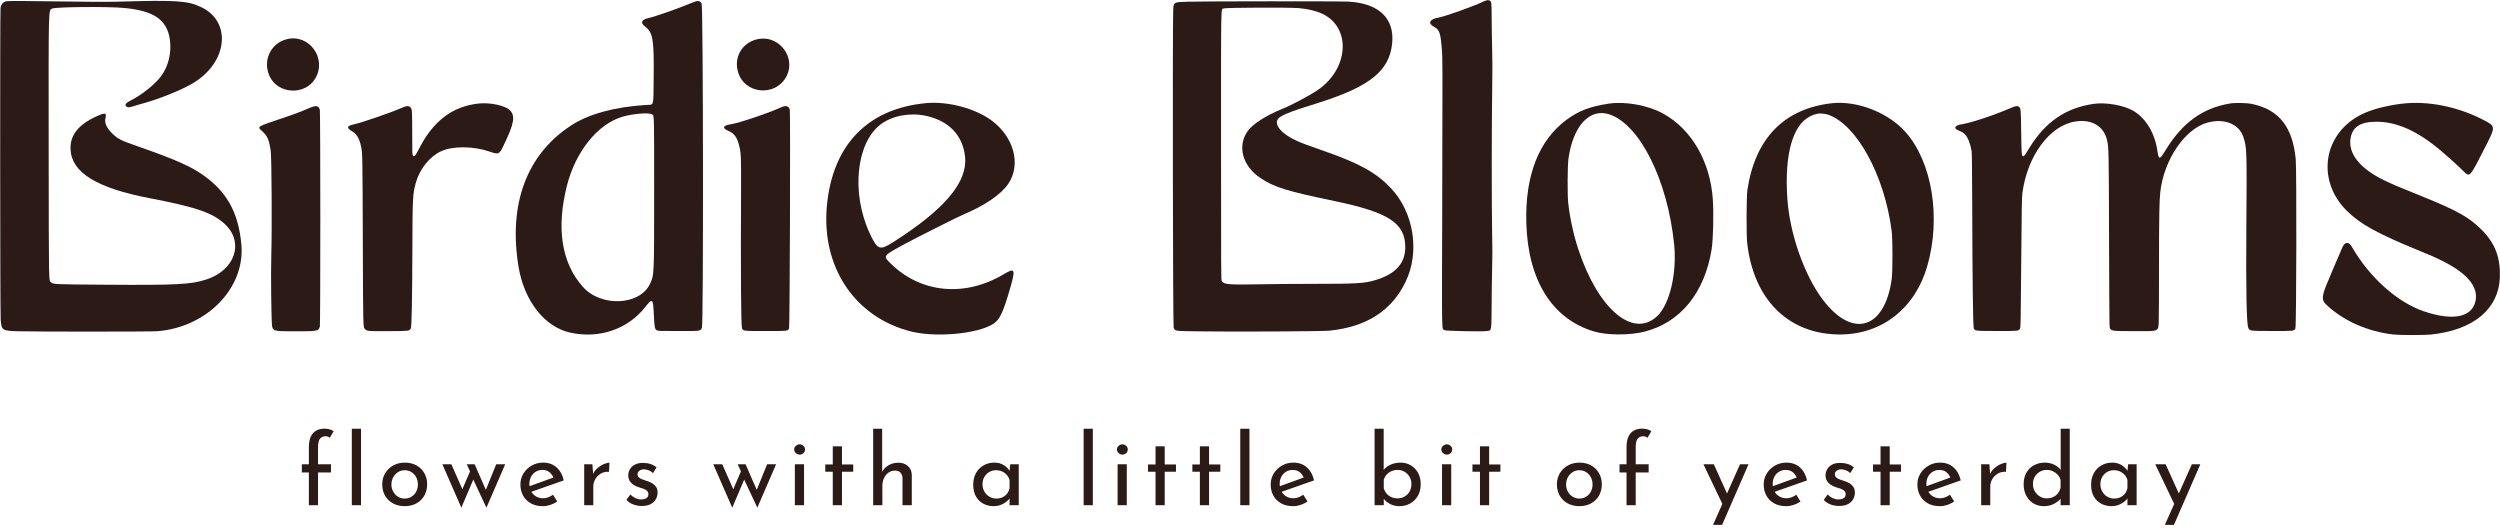
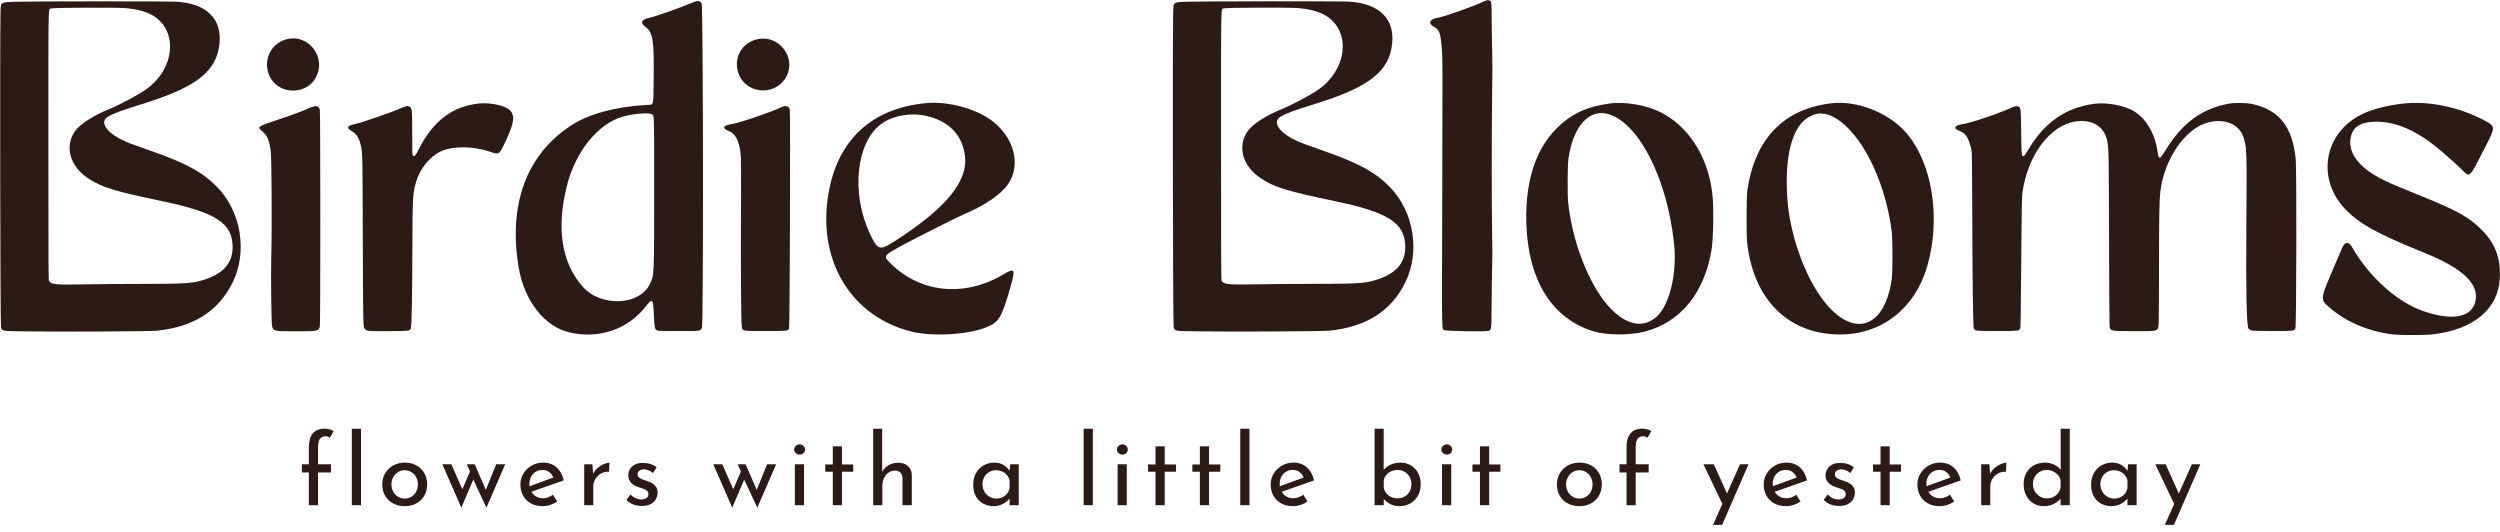
<svg xmlns="http://www.w3.org/2000/svg" viewBox="7 8 6174 1312" role="img" aria-label="Birdie Blooms: flowers with a little bit of yesterday">
  <g transform="translate(0,841) scale(0.1,-0.1)" fill="#2b1a16">
    <path d="M36777 8319 c-20 -5 -55 -18 -77 -29 -198 -101 -956 -371 -1110 -396 -211 -34 -265 -140 -112 -222 140 -75 167 -148 198 -537 21 -260 21 -227 11 -3940 -9 -3268 -15 -2967 56 -3019 29 -21 929 -39 1055 -21 109 16 105 -7 109 626 1 310 8 728 13 929 7 252 8 508 0 825 -13 596 -13 2714 1 3560 7 463 7 775 -1 1045 -6 212 -11 549 -12 750 -2 400 -3 409 -59 429 -18 6 -32 11 -33 10 -1 -1 -18 -5 -39 -10z" />
-     <path d="M230 8300 c-83 -18 -134 -75 -147 -168 -14 -100 -10 -7545 4 -7702 25 -264 34 -269 446 -281 437 -12 3256 -11 3418 1 1229 95 2177 1071 2080 2140 -74 814 -374 1337 -1012 1762 -283 190 -710 373 -1559 668 -410 143 -473 175 -608 304 -148 142 -207 271 -177 391 33 133 -8 140 -223 41 -450 -205 -655 -467 -640 -815 25 -572 647 -955 1956 -1206 1182 -227 1585 -370 1882 -666 447 -448 213 -1110 -475 -1338 -382 -127 -738 -146 -2530 -132 -1270 9 -1259 9 -1314 60 -59 55 -55 -161 -59 3241 -3 3670 -9 3471 91 3519 87 41 1364 52 1767 15 738 -68 1063 -290 1134 -775 48 -324 -33 -664 -217 -912 -147 -198 -471 -458 -741 -594 -132 -66 -162 -107 -116 -153 27 -27 83 -26 167 4 37 14 97 32 133 41 449 115 1044 350 1350 533 858 516 959 1523 188 1881 -329 154 -610 172 -2038 130 -311 -8 -573 -7 -2330 16 -229 2 -403 1 -430 -5z" />
+     <path d="M 440,8287 C 82,8275 90,8280 83,8050 C 66,7413 76,271 95,235 C 138,150 102,155 718,146 C 1574,133 3771,145 3947,163 C 4859,259 5474,653 5820,1364 C 6184,2112 6026,3096 5445,3698 C 5089,4068 4678,4295 3822,4595 C 3362,4756 3258,4795 3138,4849 C 2751,5024 2556,5261 2681,5404 C 2734,5464 2940,5557 3225,5648 C 3363,5691 3583,5762 3715,5804 C 4947,6199 5420,6584 5490,7250 C 5556,7873 5164,8249 4410,8289 C 4179,8301 808,8299 440,8287 M 3177,8129 C 3414,8110 3614,8061 3775,7984 C 4486,7641 4419,6624 3649,6103 C 3452,5969 3000,5729 2772,5638 C 2390,5485 2046,5265 1925,5095 C 1658,4721 1793,4226 2244,3928 C 2579,3705 2895,3608 4065,3364 C 5407,3085 5814,2820 5815,2224 C 5815,1822 5566,1552 5059,1406 C 4803,1331 4592,1319 3560,1319 C 3128,1319 2521,1314 2210,1308 C 1456,1294 1337,1304 1283,1386 C 1266,1412 1265,1578 1265,4729 C 1265,8398 1259,8086 1330,8121 C 1371,8142 2934,8148 3177,8129" />
    <path d="M17263 8300 c-17 -4 -76 -26 -130 -48 -313 -132 -883 -332 -1046 -367 -179 -39 -210 -117 -84 -214 193 -145 220 -310 210 -1253 -8 -749 14 -668 -184 -680 -780 -47 -1423 -223 -1859 -509 -1094 -715 -1549 -1941 -1294 -3488 139 -842 642 -1484 1274 -1625 714 -159 1419 81 1853 629 183 232 195 221 214 -178 15 -326 22 -365 76 -395 29 -15 77 -17 534 -17 567 0 535 -4 578 81 39 77 32 7939 -8 8011 -26 48 -74 67 -134 53z m-1092 -2793 c57 -38 54 66 54 -1877 0 -2127 1 -2094 -105 -2315 -255 -531 -1206 -572 -1653 -72 -528 590 -663 1443 -396 2502 213 844 761 1524 1374 1703 253 74 655 107 726 59z" />
    <path d="M29400 8288 c-358 -12 -350 -7 -357 -237 -17 -637 -7 -7779 12 -7815 43 -85 7 -80 623 -89 856 -13 3053 -1 3229 17 912 96 1527 490 1873 1201 364 748 206 1732 -375 2334 -356 370 -767 597 -1623 897 -460 161 -564 200 -684 254 -387 175 -582 412 -457 555 53 60 259 153 544 244 138 43 358 114 490 156 1232 395 1705 780 1775 1446 66 623 -326 999 -1080 1039 -231 12 -3602 10 -3970 -2z m2737 -158 c237 -19 437 -68 598 -145 711 -343 644 -1360 -126 -1881 -197 -134 -649 -374 -877 -465 -382 -153 -726 -373 -847 -543 -267 -374 -132 -869 319 -1167 335 -223 651 -320 1821 -564 1342 -279 1749 -544 1750 -1140 0 -402 -249 -672 -756 -818 -256 -75 -467 -87 -1499 -87 -432 0 -1039 -5 -1350 -11 -754 -14 -873 -4 -927 78 -17 26 -18 192 -18 3343 0 3669 -6 3357 65 3392 41 21 1604 27 1847 8z" />
    <path d="M7144 7360 c-401 -105 -596 -548 -409 -927 213 -431 867 -459 1117 -48 304 500 -148 1122 -708 975z" />
    <path d="M18820 7370 c-383 -60 -619 -401 -535 -774 131 -591 939 -683 1214 -139 226 450 -177 992 -679 913z" />
    <path d="M22940 5783 c-1444 -134 -2313 -1036 -2450 -2543 -137 -1515 699 -2755 2091 -3099 551 -136 1465 -73 1913 134 252 116 324 247 532 970 126 441 107 477 -169 312 -956 -571 -2045 -469 -2788 263 -197 194 -203 186 341 483 242 132 1312 670 1426 718 546 227 954 504 1135 771 319 470 143 1147 -405 1557 -405 303 -1086 485 -1626 434z m-5 -313 c564 -121 909 -478 967 -1001 70 -634 -491 -1303 -1782 -2124 -324 -206 -379 -185 -565 209 -470 997 -345 2251 270 2709 282 210 719 292 1110 207z" />
    <path d="M39790 5769 c-449 -67 -741 -180 -1035 -398 -684 -509 -1022 -1374 -991 -2536 37 -1420 631 -2377 1668 -2690 316 -96 885 -99 1249 -6 886 224 1485 957 1659 2031 39 244 54 869 30 1235 -64 935 -523 1730 -1225 2119 -374 207 -935 309 -1355 245z m27 -264 c751 -251 1435 -1622 1597 -3203 74 -718 -110 -1495 -423 -1784 -596 -551 -1456 181 -1942 1653 -120 363 -211 783 -251 1154 -21 193 -17 914 6 1080 111 814 524 1263 1013 1100z" />
    <path d="M45305 5780 c-1179 -135 -1891 -869 -2082 -2145 -23 -155 -27 -1102 -5 -1300 156 -1408 1025 -2266 2295 -2265 1031 1 1850 642 2152 1685 346 1197 122 2577 -539 3317 -429 481 -1196 779 -1821 708z m-94 -280 c709 -239 1399 -1497 1576 -2875 26 -205 26 -1011 0 -1195 -176 -1234 -969 -1468 -1700 -503 -459 607 -819 1633 -877 2501 -73 1097 132 1823 573 2035 63 30 91 39 182 61 43 10 185 -4 246 -24z" />
    <path d="M55115 5770 c-662 -119 -1150 -476 -1555 -1135 -160 -261 -176 -262 -212 -23 -64 433 -285 799 -589 978 -239 141 -678 219 -984 175 -689 -99 -1196 -447 -1587 -1087 -31 -51 -72 -117 -90 -145 -32 -53 -62 -73 -80 -55 -22 22 -27 114 -33 607 -7 538 -10 572 -52 604 -41 33 -86 27 -213 -29 -408 -177 -977 -365 -1210 -401 -160 -24 -203 -95 -88 -144 107 -45 135 -62 175 -103 70 -72 134 -232 164 -411 8 -45 12 -465 15 -1341 4 -1774 20 -2990 38 -3035 29 -69 23 -68 576 -69 545 -1 525 -3 567 60 15 24 18 152 29 1628 10 1291 16 1622 28 1712 122 930 680 1682 1317 1775 406 59 702 -121 778 -476 38 -176 40 -280 46 -2340 3 -1111 8 -2078 11 -2150 8 -224 -32 -209 576 -213 657 -4 628 -14 640 225 3 81 7 717 7 1413 1 1203 8 1582 31 1792 89 808 614 1576 1176 1723 416 108 772 -39 878 -363 84 -258 86 -311 72 -2222 -12 -1578 6 -2438 51 -2498 50 -67 33 -65 587 -66 553 -1 531 -3 573 61 26 40 33 3932 8 4188 -79 793 -411 1213 -1072 1356 -147 31 -429 36 -578 9z" />
    <path d="M59390 5769 c-379 -45 -739 -139 -979 -255 -965 -463 -1152 -1631 -383 -2391 335 -331 751 -560 1785 -983 323 -131 396 -164 593 -263 581 -293 853 -611 806 -942 -63 -437 -547 -546 -1292 -290 -647 223 -1330 833 -1758 1572 -49 83 -82 113 -127 113 -66 0 -98 -48 -195 -290 -21 -52 -57 -135 -80 -185 -23 -49 -57 -129 -76 -177 -19 -48 -57 -140 -85 -205 -194 -443 -207 -544 -87 -659 418 -402 1026 -673 1668 -745 150 -17 764 -18 922 -1 1055 110 1680 631 1705 1422 15 485 -120 834 -451 1166 -312 311 -603 474 -1496 835 -645 260 -700 284 -908 385 -601 290 -897 661 -832 1042 47 279 244 405 635 406 515 0 1031 -234 1615 -733 208 -177 394 -346 507 -458 195 -193 164 -226 582 592 239 467 239 485 -16 621 -643 345 -1403 502 -2053 423z" />
    <path d="M11890 5773 c-652 -70 -1130 -437 -1480 -1133 -79 -158 -110 -190 -142 -150 -17 21 -18 61 -18 552 0 575 -2 601 -52 643 -45 38 -88 33 -220 -24 -267 -117 -977 -361 -1165 -401 -177 -37 -193 -88 -54 -169 123 -72 185 -176 230 -386 32 -151 34 -222 41 -2305 8 -2251 5 -2146 59 -2201 48 -48 75 -50 578 -47 517 3 514 3 548 67 22 43 35 701 39 2006 4 1236 9 1326 91 1610 96 332 341 633 619 760 290 133 795 129 1201 -10 220 -76 234 -70 339 147 264 543 299 735 157 877 -115 115 -488 195 -771 164z" />
    <path d="M7690 5654 c-188 -84 -376 -153 -790 -291 -447 -148 -477 -167 -384 -247 156 -133 197 -221 240 -516 23 -156 33 -1967 14 -2570 -14 -450 1 -1691 21 -1765 31 -113 52 -117 589 -117 537 0 558 5 589 117 16 58 15 5288 0 5351 -28 110 -96 119 -279 38z" />
    <path d="M19365 5682 c-286 -135 -1042 -390 -1245 -421 -200 -30 -224 -100 -57 -166 135 -54 209 -155 260 -355 47 -183 52 -284 48 -1085 -10 -2024 -1 -3373 23 -3429 30 -72 20 -71 586 -71 557 0 535 -2 577 62 18 27 35 5304 18 5400 -17 93 -97 118 -210 65z" />
  </g>
  <g transform="translate(741.7 1255.6) scale(0.2439)" fill="#2b1a16">
    <path d="M115 0V-331H44V-414H115V-589Q115 -679 155.5 -727.0Q196 -775 275 -775Q296 -775 321.5 -769.0Q347 -763 366 -749L327 -682Q318 -691 307.0 -694.5Q296 -698 285 -698Q248 -698 228.0 -673.0Q208 -648 208 -588V-414H339V-331H208V0Z M550.0 -774H643.0V0H550.0Z M858.0 -211Q858.0 -273 887.5 -323.0Q917.0 -373 969.0 -402.0Q1021.0 -431 1087.0 -431Q1155.0 -431 1206.0 -402.0Q1257.0 -373 1285.0 -323.0Q1313.0 -273 1313.0 -211Q1313.0 -149 1285.0 -98.5Q1257.0 -48 1205.5 -19.0Q1154.0 10 1086.0 10Q1020.0 10 968.5 -17.5Q917.0 -45 887.5 -94.5Q858.0 -144 858.0 -211ZM951.0 -210Q951.0 -170 969.0 -137.5Q987.0 -105 1017.5 -86.0Q1048.0 -67 1085.0 -67Q1124.0 -67 1154.5 -86.0Q1185.0 -105 1202.0 -137.5Q1219.0 -170 1219.0 -210Q1219.0 -250 1202.0 -282.5Q1185.0 -315 1154.5 -334.5Q1124.0 -354 1085.0 -354Q1047.0 -354 1016.5 -334.0Q986.0 -314 968.5 -281.5Q951.0 -249 951.0 -210Z M1794.0 -414 1916.0 -135 1898.0 -133 2012.0 -414H2103.0L1913.0 25L1780.0 -259L1659.0 25L1467.0 -414H1558.0L1687.0 -122L1655.0 -128L1747.0 -342L1714.0 -414Z M2485.0 10Q2414.0 10 2363.0 -18.5Q2312.0 -47 2284.5 -96.5Q2257.0 -146 2257.0 -210Q2257.0 -271 2288.0 -321.0Q2319.0 -371 2371.0 -401.0Q2423.0 -431 2487.0 -431Q2569.0 -431 2623.0 -383.0Q2677.0 -335 2696.0 -251L2355.0 -131L2333.0 -186L2613.0 -288L2593.0 -275Q2581.0 -308 2553.0 -332.5Q2525.0 -357 2480.0 -357Q2442.0 -357 2412.0 -338.5Q2382.0 -320 2365.0 -288.0Q2348.0 -256 2348.0 -215Q2348.0 -172 2366.0 -139.5Q2384.0 -107 2415.5 -88.5Q2447.0 -70 2487.0 -70Q2514.0 -70 2539.5 -80.0Q2565.0 -90 2587.0 -106L2630.0 -37Q2599.0 -16 2560.5 -3.0Q2522.0 10 2485.0 10Z M2986.0 -414 2995.0 -294 2990.0 -310Q3006.0 -348 3036.5 -374.5Q3067.0 -401 3100.5 -415.5Q3134.0 -430 3159.0 -430L3154.0 -338Q3107.0 -341 3071.5 -320.0Q3036.0 -299 3015.5 -264.0Q2995.0 -229 2995.0 -189V0H2903.0V-414Z M3485.0 8Q3441.0 8 3399.5 -7.5Q3358.0 -23 3331.0 -54L3370.0 -108Q3396.0 -83 3423.5 -70.5Q3451.0 -58 3478.0 -58Q3498.0 -58 3515.0 -63.0Q3532.0 -68 3542.5 -79.5Q3553.0 -91 3553.0 -111Q3553.0 -133 3538.5 -146.0Q3524.0 -159 3501.5 -167.0Q3479.0 -175 3454.0 -182Q3403.0 -199 3376.0 -229.0Q3349.0 -259 3349.0 -302Q3349.0 -335 3365.5 -363.5Q3382.0 -392 3414.5 -410.0Q3447.0 -428 3495.0 -428Q3538.0 -428 3572.0 -417.5Q3606.0 -407 3636.0 -383L3599.0 -325Q3581.0 -344 3556.0 -353.0Q3531.0 -362 3511.0 -363Q3494.0 -364 3478.5 -358.0Q3463.0 -352 3453.0 -341.0Q3443.0 -330 3443.0 -315Q3443.0 -294 3457.0 -281.0Q3471.0 -268 3493.5 -260.5Q3516.0 -253 3538.0 -245Q3569.0 -236 3593.0 -221.0Q3617.0 -206 3631.5 -184.0Q3646.0 -162 3646.0 -129Q3646.0 -92 3628.5 -60.5Q3611.0 -29 3575.5 -10.5Q3540.0 8 3485.0 8Z  M4537.0 -414 4659.0 -135 4641.0 -133 4755.0 -414H4846.0L4656.0 25L4523.0 -259L4402.0 25L4210.0 -414H4301.0L4430.0 -122L4398.0 -128L4490.0 -342L4457.0 -414Z M5036.0 -414H5129.0V0H5036.0ZM5029.0 -564Q5029.0 -586 5046.5 -601.0Q5064.0 -616 5085.0 -616Q5106.0 -616 5122.5 -601.0Q5139.0 -586 5139.0 -564Q5139.0 -541 5122.5 -526.5Q5106.0 -512 5085.0 -512Q5064.0 -512 5046.5 -527.0Q5029.0 -542 5029.0 -564Z M5420.0 -596H5513.0V-412H5627.0V-339H5513.0V0H5420.0V-339H5344.0V-412H5420.0Z M5829.0 0V-774H5920.0V-318L5918.0 -335Q5939.0 -376 5982.5 -403.0Q6026.0 -430 6085.0 -430Q6144.0 -430 6181.5 -395.5Q6219.0 -361 6220.0 -306V0H6126.0V-273Q6125.0 -307 6106.5 -328.5Q6088.0 -350 6049.0 -350Q6013.0 -350 5984.0 -329.5Q5955.0 -309 5938.5 -274.0Q5922.0 -239 5922.0 -194V0Z  M7050.0 10Q6992.0 10 6944.5 -15.0Q6897.0 -40 6869.5 -88.5Q6842.0 -137 6842.0 -207Q6842.0 -276 6871.0 -326.5Q6900.0 -377 6948.5 -404.0Q6997.0 -431 7055.0 -431Q7113.0 -431 7153.0 -404.5Q7193.0 -378 7214.0 -342L7208.0 -326L7217.0 -414H7303.0V0H7210.0V-108L7220.0 -84Q7216.0 -74 7202.5 -58.5Q7189.0 -43 7166.5 -27.0Q7144.0 -11 7115.0 -0.5Q7086.0 10 7050.0 10ZM7075.0 -67Q7110.0 -67 7138.0 -80.0Q7166.0 -93 7184.5 -116.5Q7203.0 -140 7210.0 -173V-254Q7202.0 -284 7182.0 -306.5Q7162.0 -329 7134.0 -341.5Q7106.0 -354 7072.0 -354Q7035.0 -354 7004.0 -336.0Q6973.0 -318 6954.5 -286.0Q6936.0 -254 6936.0 -211Q6936.0 -171 6955.0 -138.0Q6974.0 -105 7006.0 -86.0Q7038.0 -67 7075.0 -67Z  M7960.0 -774H8053.0V0H7960.0Z M8304.0 -414H8397.0V0H8304.0ZM8297.0 -564Q8297.0 -586 8314.5 -601.0Q8332.0 -616 8353.0 -616Q8374.0 -616 8390.5 -601.0Q8407.0 -586 8407.0 -564Q8407.0 -541 8390.5 -526.5Q8374.0 -512 8353.0 -512Q8332.0 -512 8314.5 -527.0Q8297.0 -542 8297.0 -564Z M8688.0 -596H8781.0V-412H8895.0V-339H8781.0V0H8688.0V-339H8612.0V-412H8688.0Z M9137.0 -596H9230.0V-412H9344.0V-339H9230.0V0H9137.0V-339H9061.0V-412H9137.0Z M9546.0 -774H9639.0V0H9546.0Z M10082.0 10Q10011.0 10 9960.0 -18.5Q9909.0 -47 9881.5 -96.5Q9854.0 -146 9854.0 -210Q9854.0 -271 9885.0 -321.0Q9916.0 -371 9968.0 -401.0Q10020.0 -431 10084.0 -431Q10166.0 -431 10220.0 -383.0Q10274.0 -335 10293.0 -251L9952.0 -131L9930.0 -186L10210.0 -288L10190.0 -275Q10178.0 -308 10150.0 -332.5Q10122.0 -357 10077.0 -357Q10039.0 -357 10009.0 -338.5Q9979.0 -320 9962.0 -288.0Q9945.0 -256 9945.0 -215Q9945.0 -172 9963.0 -139.5Q9981.0 -107 10012.5 -88.5Q10044.0 -70 10084.0 -70Q10111.0 -70 10136.5 -80.0Q10162.0 -90 10184.0 -106L10227.0 -37Q10196.0 -16 10157.5 -3.0Q10119.0 10 10082.0 10Z  M11158.0 10Q11101.0 10 11057.5 -15.0Q11014.0 -40 10988.0 -78L10999.0 -107V0H10906.0V-774H10998.0V-319L10995.0 -354Q11020.0 -388 11066.5 -409.5Q11113.0 -431 11170.0 -431Q11226.0 -431 11272.0 -404.0Q11318.0 -377 11345.5 -328.5Q11373.0 -280 11373.0 -213Q11373.0 -143 11343.5 -93.0Q11314.0 -43 11265.0 -16.5Q11216.0 10 11158.0 10ZM11139.0 -69Q11179.0 -69 11211.0 -88.0Q11243.0 -107 11261.0 -139.5Q11279.0 -172 11279.0 -214Q11279.0 -254 11260.5 -286.5Q11242.0 -319 11210.5 -338.0Q11179.0 -357 11139.0 -357Q11105.0 -357 11076.0 -344.0Q11047.0 -331 11027.0 -308.5Q11007.0 -286 10999.0 -256V-173Q11007.0 -143 11026.0 -119.5Q11045.0 -96 11074.0 -82.5Q11103.0 -69 11139.0 -69Z M11589.0 -414H11682.0V0H11589.0ZM11582.0 -564Q11582.0 -586 11599.5 -601.0Q11617.0 -616 11638.0 -616Q11659.0 -616 11675.5 -601.0Q11692.0 -586 11692.0 -564Q11692.0 -541 11675.5 -526.5Q11659.0 -512 11638.0 -512Q11617.0 -512 11599.5 -527.0Q11582.0 -542 11582.0 -564Z M11973.0 -596H12066.0V-412H12180.0V-339H12066.0V0H11973.0V-339H11897.0V-412H11973.0Z  M12752.0 -211Q12752.0 -273 12781.5 -323.0Q12811.0 -373 12863.0 -402.0Q12915.0 -431 12981.0 -431Q13049.0 -431 13100.0 -402.0Q13151.0 -373 13179.0 -323.0Q13207.0 -273 13207.0 -211Q13207.0 -149 13179.0 -98.5Q13151.0 -48 13099.5 -19.0Q13048.0 10 12980.0 10Q12914.0 10 12862.5 -17.5Q12811.0 -45 12781.5 -94.5Q12752.0 -144 12752.0 -211ZM12845.0 -210Q12845.0 -170 12863.0 -137.5Q12881.0 -105 12911.5 -86.0Q12942.0 -67 12979.0 -67Q13018.0 -67 13048.5 -86.0Q13079.0 -105 13096.0 -137.5Q13113.0 -170 13113.0 -210Q13113.0 -250 13096.0 -282.5Q13079.0 -315 13048.5 -334.5Q13018.0 -354 12979.0 -354Q12941.0 -354 12910.5 -334.0Q12880.0 -314 12862.5 -281.5Q12845.0 -249 12845.0 -210Z M13457.0 0V-331H13386.0V-414H13457.0V-589Q13457.0 -679 13497.5 -727.0Q13538.0 -775 13617.0 -775Q13638.0 -775 13663.5 -769.0Q13689.0 -763 13708.0 -749L13669.0 -682Q13660.0 -691 13649.0 -694.5Q13638.0 -698 13627.0 -698Q13590.0 -698 13570.0 -673.0Q13550.0 -648 13550.0 -588V-414H13681.0V-331H13550.0V0Z  M14333.0 199 14606.0 -414H14692.0L14425.0 199ZM14435.0 3 14236.0 -414H14341.0L14508.0 -44Z M15074.0 10Q15003.0 10 14952.0 -18.5Q14901.0 -47 14873.5 -96.5Q14846.0 -146 14846.0 -210Q14846.0 -271 14877.0 -321.0Q14908.0 -371 14960.0 -401.0Q15012.0 -431 15076.0 -431Q15158.0 -431 15212.0 -383.0Q15266.0 -335 15285.0 -251L14944.0 -131L14922.0 -186L15202.0 -288L15182.0 -275Q15170.0 -308 15142.0 -332.5Q15114.0 -357 15069.0 -357Q15031.0 -357 15001.0 -338.5Q14971.0 -320 14954.0 -288.0Q14937.0 -256 14937.0 -215Q14937.0 -172 14955.0 -139.5Q14973.0 -107 15004.5 -88.5Q15036.0 -70 15076.0 -70Q15103.0 -70 15128.5 -80.0Q15154.0 -90 15176.0 -106L15219.0 -37Q15188.0 -16 15149.5 -3.0Q15111.0 10 15074.0 10Z M15608.0 8Q15564.0 8 15522.5 -7.5Q15481.0 -23 15454.0 -54L15493.0 -108Q15519.0 -83 15546.5 -70.5Q15574.0 -58 15601.0 -58Q15621.0 -58 15638.0 -63.0Q15655.0 -68 15665.5 -79.5Q15676.0 -91 15676.0 -111Q15676.0 -133 15661.5 -146.0Q15647.0 -159 15624.5 -167.0Q15602.0 -175 15577.0 -182Q15526.0 -199 15499.0 -229.0Q15472.0 -259 15472.0 -302Q15472.0 -335 15488.5 -363.5Q15505.0 -392 15537.5 -410.0Q15570.0 -428 15618.0 -428Q15661.0 -428 15695.0 -417.5Q15729.0 -407 15759.0 -383L15722.0 -325Q15704.0 -344 15679.0 -353.0Q15654.0 -362 15634.0 -363Q15617.0 -364 15601.5 -358.0Q15586.0 -352 15576.0 -341.0Q15566.0 -330 15566.0 -315Q15566.0 -294 15580.0 -281.0Q15594.0 -268 15616.5 -260.5Q15639.0 -253 15661.0 -245Q15692.0 -236 15716.0 -221.0Q15740.0 -206 15754.5 -184.0Q15769.0 -162 15769.0 -129Q15769.0 -92 15751.5 -60.5Q15734.0 -29 15698.5 -10.5Q15663.0 8 15608.0 8Z M16029.0 -596H16122.0V-412H16236.0V-339H16122.0V0H16029.0V-339H15953.0V-412H16029.0Z M16630.0 10Q16559.0 10 16508.0 -18.5Q16457.0 -47 16429.5 -96.5Q16402.0 -146 16402.0 -210Q16402.0 -271 16433.0 -321.0Q16464.0 -371 16516.0 -401.0Q16568.0 -431 16632.0 -431Q16714.0 -431 16768.0 -383.0Q16822.0 -335 16841.0 -251L16500.0 -131L16478.0 -186L16758.0 -288L16738.0 -275Q16726.0 -308 16698.0 -332.5Q16670.0 -357 16625.0 -357Q16587.0 -357 16557.0 -338.5Q16527.0 -320 16510.0 -288.0Q16493.0 -256 16493.0 -215Q16493.0 -172 16511.0 -139.5Q16529.0 -107 16560.5 -88.5Q16592.0 -70 16632.0 -70Q16659.0 -70 16684.5 -80.0Q16710.0 -90 16732.0 -106L16775.0 -37Q16744.0 -16 16705.5 -3.0Q16667.0 10 16630.0 10Z M17131.0 -414 17140.0 -294 17135.0 -310Q17151.0 -348 17181.5 -374.5Q17212.0 -401 17245.5 -415.5Q17279.0 -430 17304.0 -430L17299.0 -338Q17252.0 -341 17216.5 -320.0Q17181.0 -299 17160.5 -264.0Q17140.0 -229 17140.0 -189V0H17048.0V-414Z M17682.0 10Q17625.0 10 17578.5 -17.5Q17532.0 -45 17505.0 -95.5Q17478.0 -146 17478.0 -212Q17478.0 -281 17506.5 -330.0Q17535.0 -379 17584.0 -405.0Q17633.0 -431 17694.0 -431Q17743.0 -431 17787.5 -410.0Q17832.0 -389 17857.0 -352L17853.0 -319V-774H17945.0V0H17852.0V-103L17862.0 -77Q17833.0 -39 17787.0 -14.5Q17741.0 10 17682.0 10ZM17711.0 -69Q17748.0 -69 17777.0 -82.5Q17806.0 -96 17825.0 -120.0Q17844.0 -144 17852.0 -177V-255Q17844.0 -285 17823.5 -307.5Q17803.0 -330 17774.5 -343.5Q17746.0 -357 17711.0 -357Q17673.0 -357 17641.5 -338.5Q17610.0 -320 17591.0 -288.0Q17572.0 -256 17572.0 -214Q17572.0 -173 17591.0 -140.5Q17610.0 -108 17642.0 -88.5Q17674.0 -69 17711.0 -69Z M18369.0 10Q18311.0 10 18263.5 -15.0Q18216.0 -40 18188.5 -88.5Q18161.0 -137 18161.0 -207Q18161.0 -276 18190.0 -326.5Q18219.0 -377 18267.5 -404.0Q18316.0 -431 18374.0 -431Q18432.0 -431 18472.0 -404.5Q18512.0 -378 18533.0 -342L18527.0 -326L18536.0 -414H18622.0V0H18529.0V-108L18539.0 -84Q18535.0 -74 18521.5 -58.5Q18508.0 -43 18485.5 -27.0Q18463.0 -11 18434.0 -0.5Q18405.0 10 18369.0 10ZM18394.0 -67Q18429.0 -67 18457.0 -80.0Q18485.0 -93 18503.5 -116.5Q18522.0 -140 18529.0 -173V-254Q18521.0 -284 18501.0 -306.5Q18481.0 -329 18453.0 -341.5Q18425.0 -354 18391.0 -354Q18354.0 -354 18323.0 -336.0Q18292.0 -318 18273.5 -286.0Q18255.0 -254 18255.0 -211Q18255.0 -171 18274.0 -138.0Q18293.0 -105 18325.0 -86.0Q18357.0 -67 18394.0 -67Z M18908.0 199 19181.0 -414H19267.0L19000.0 199ZM19010.0 3 18811.0 -414H18916.0L19083.0 -44Z" />
  </g>
</svg>
